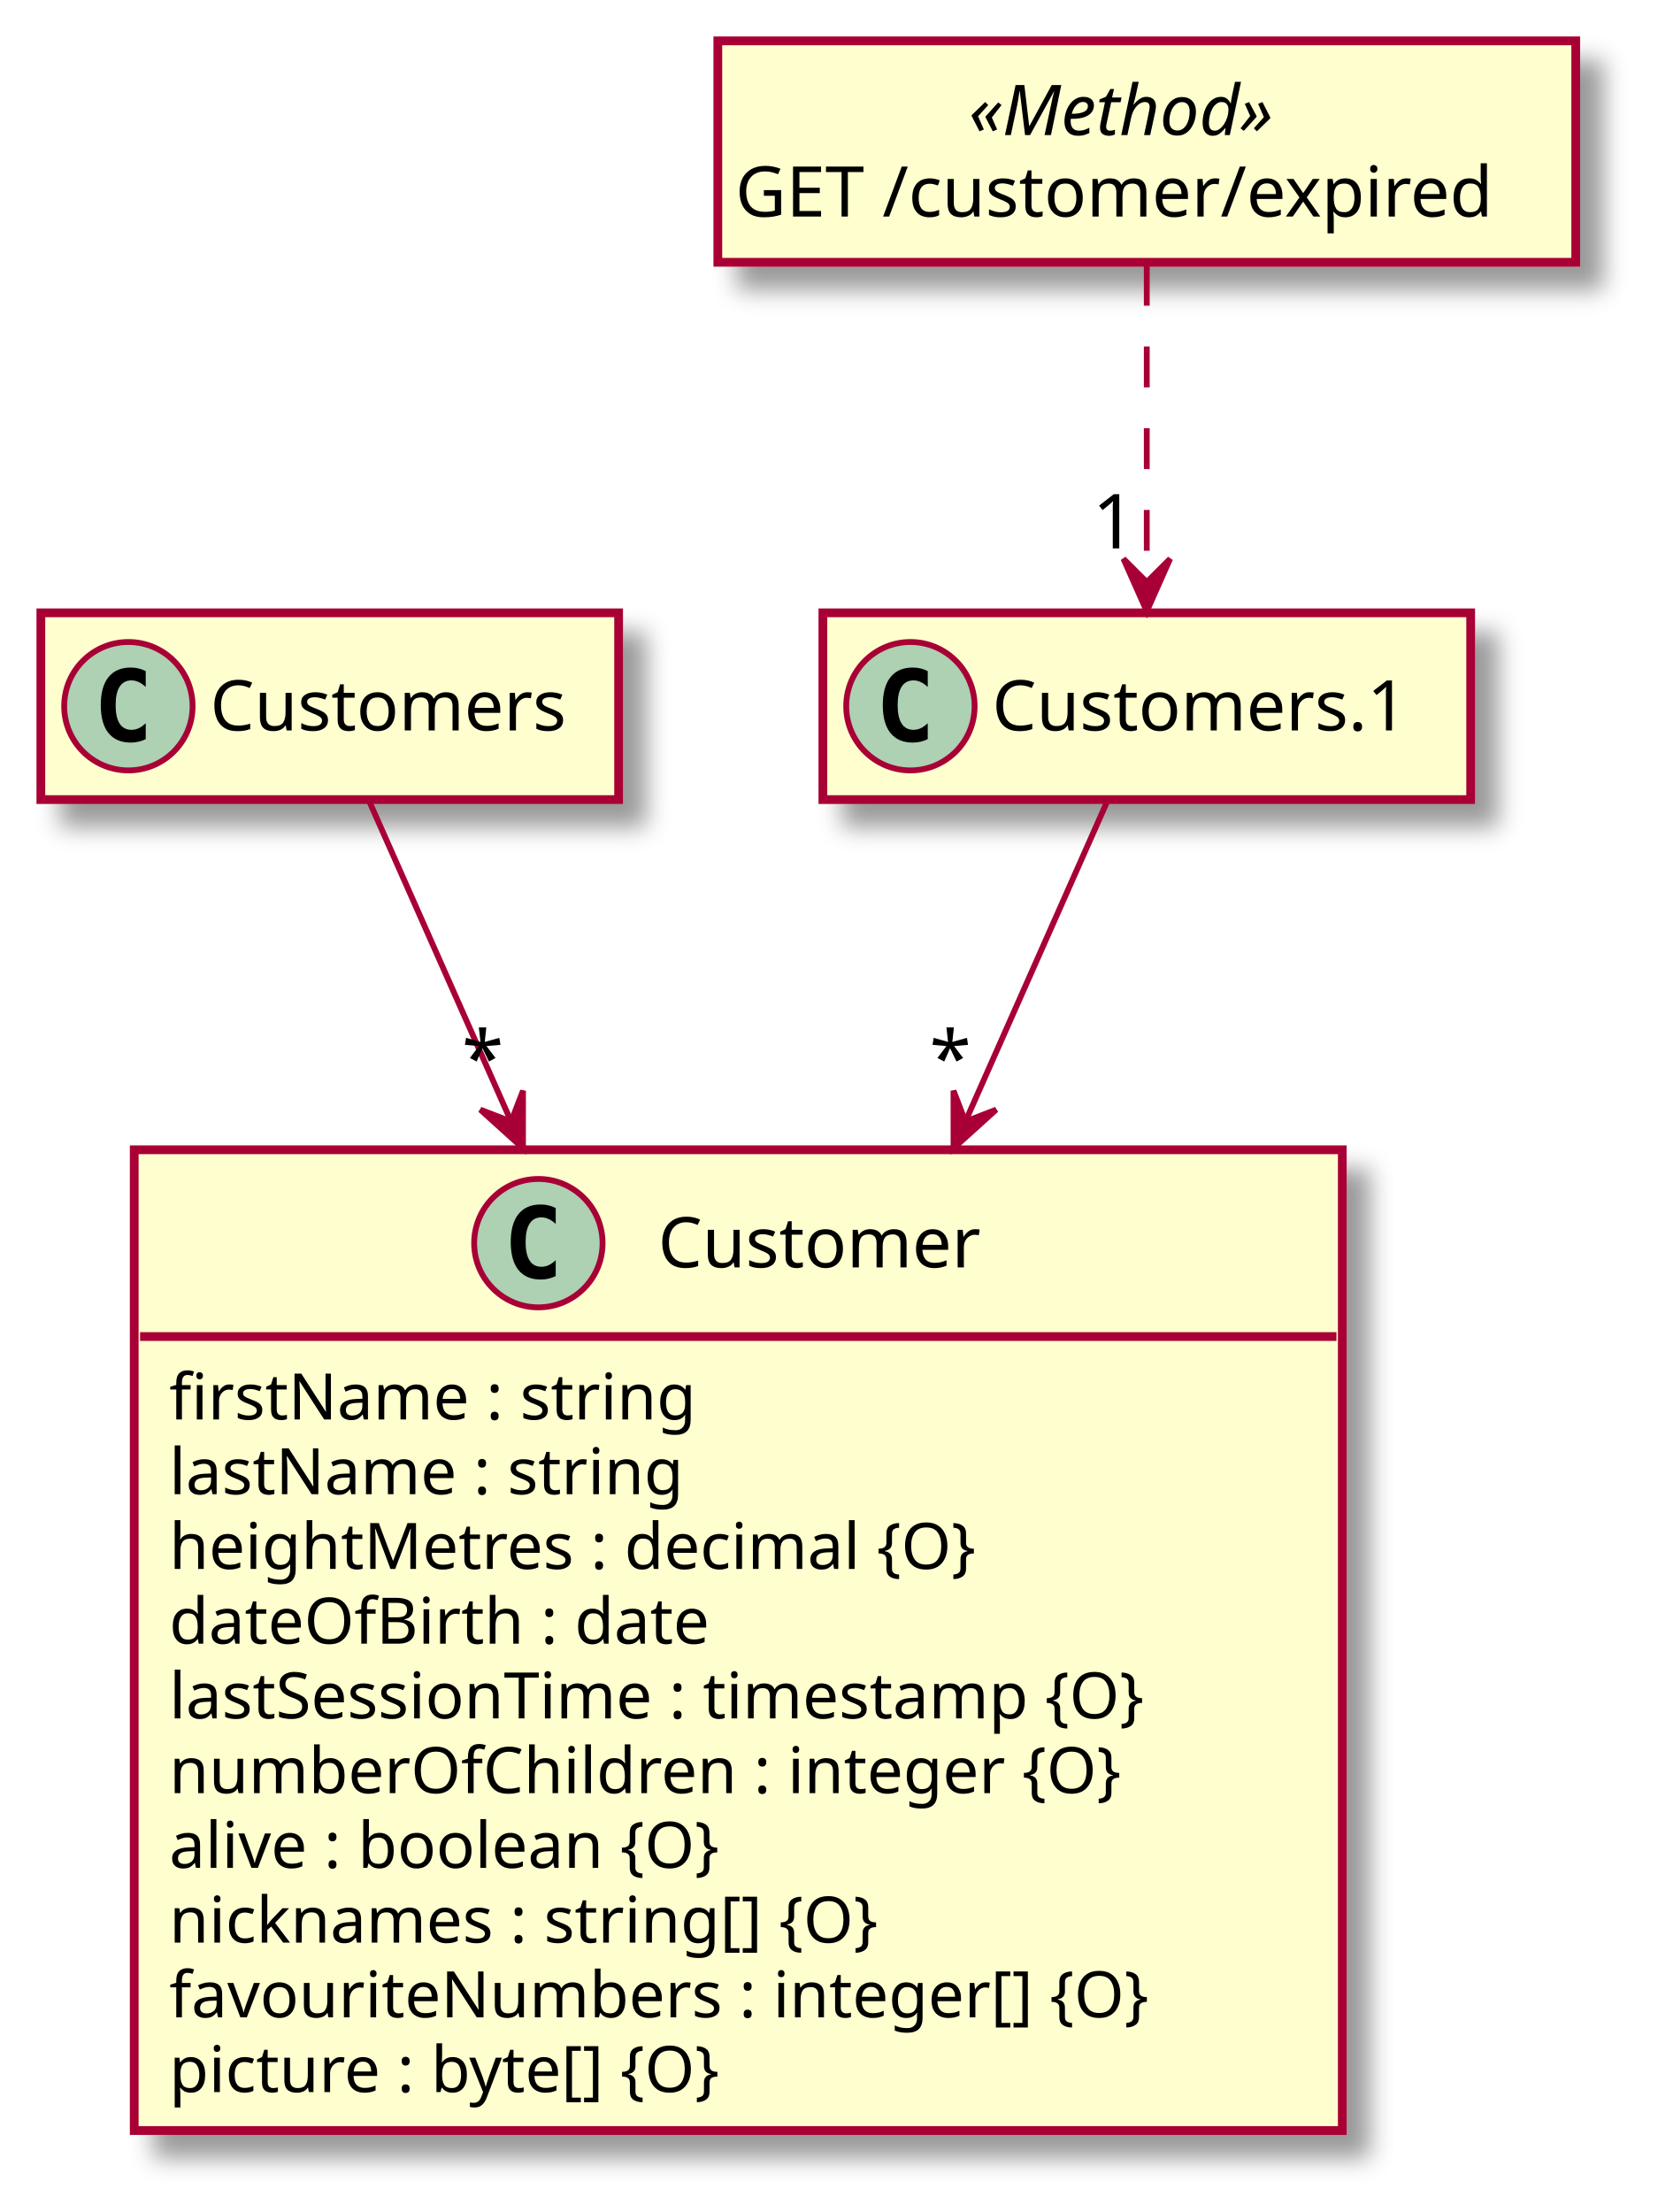
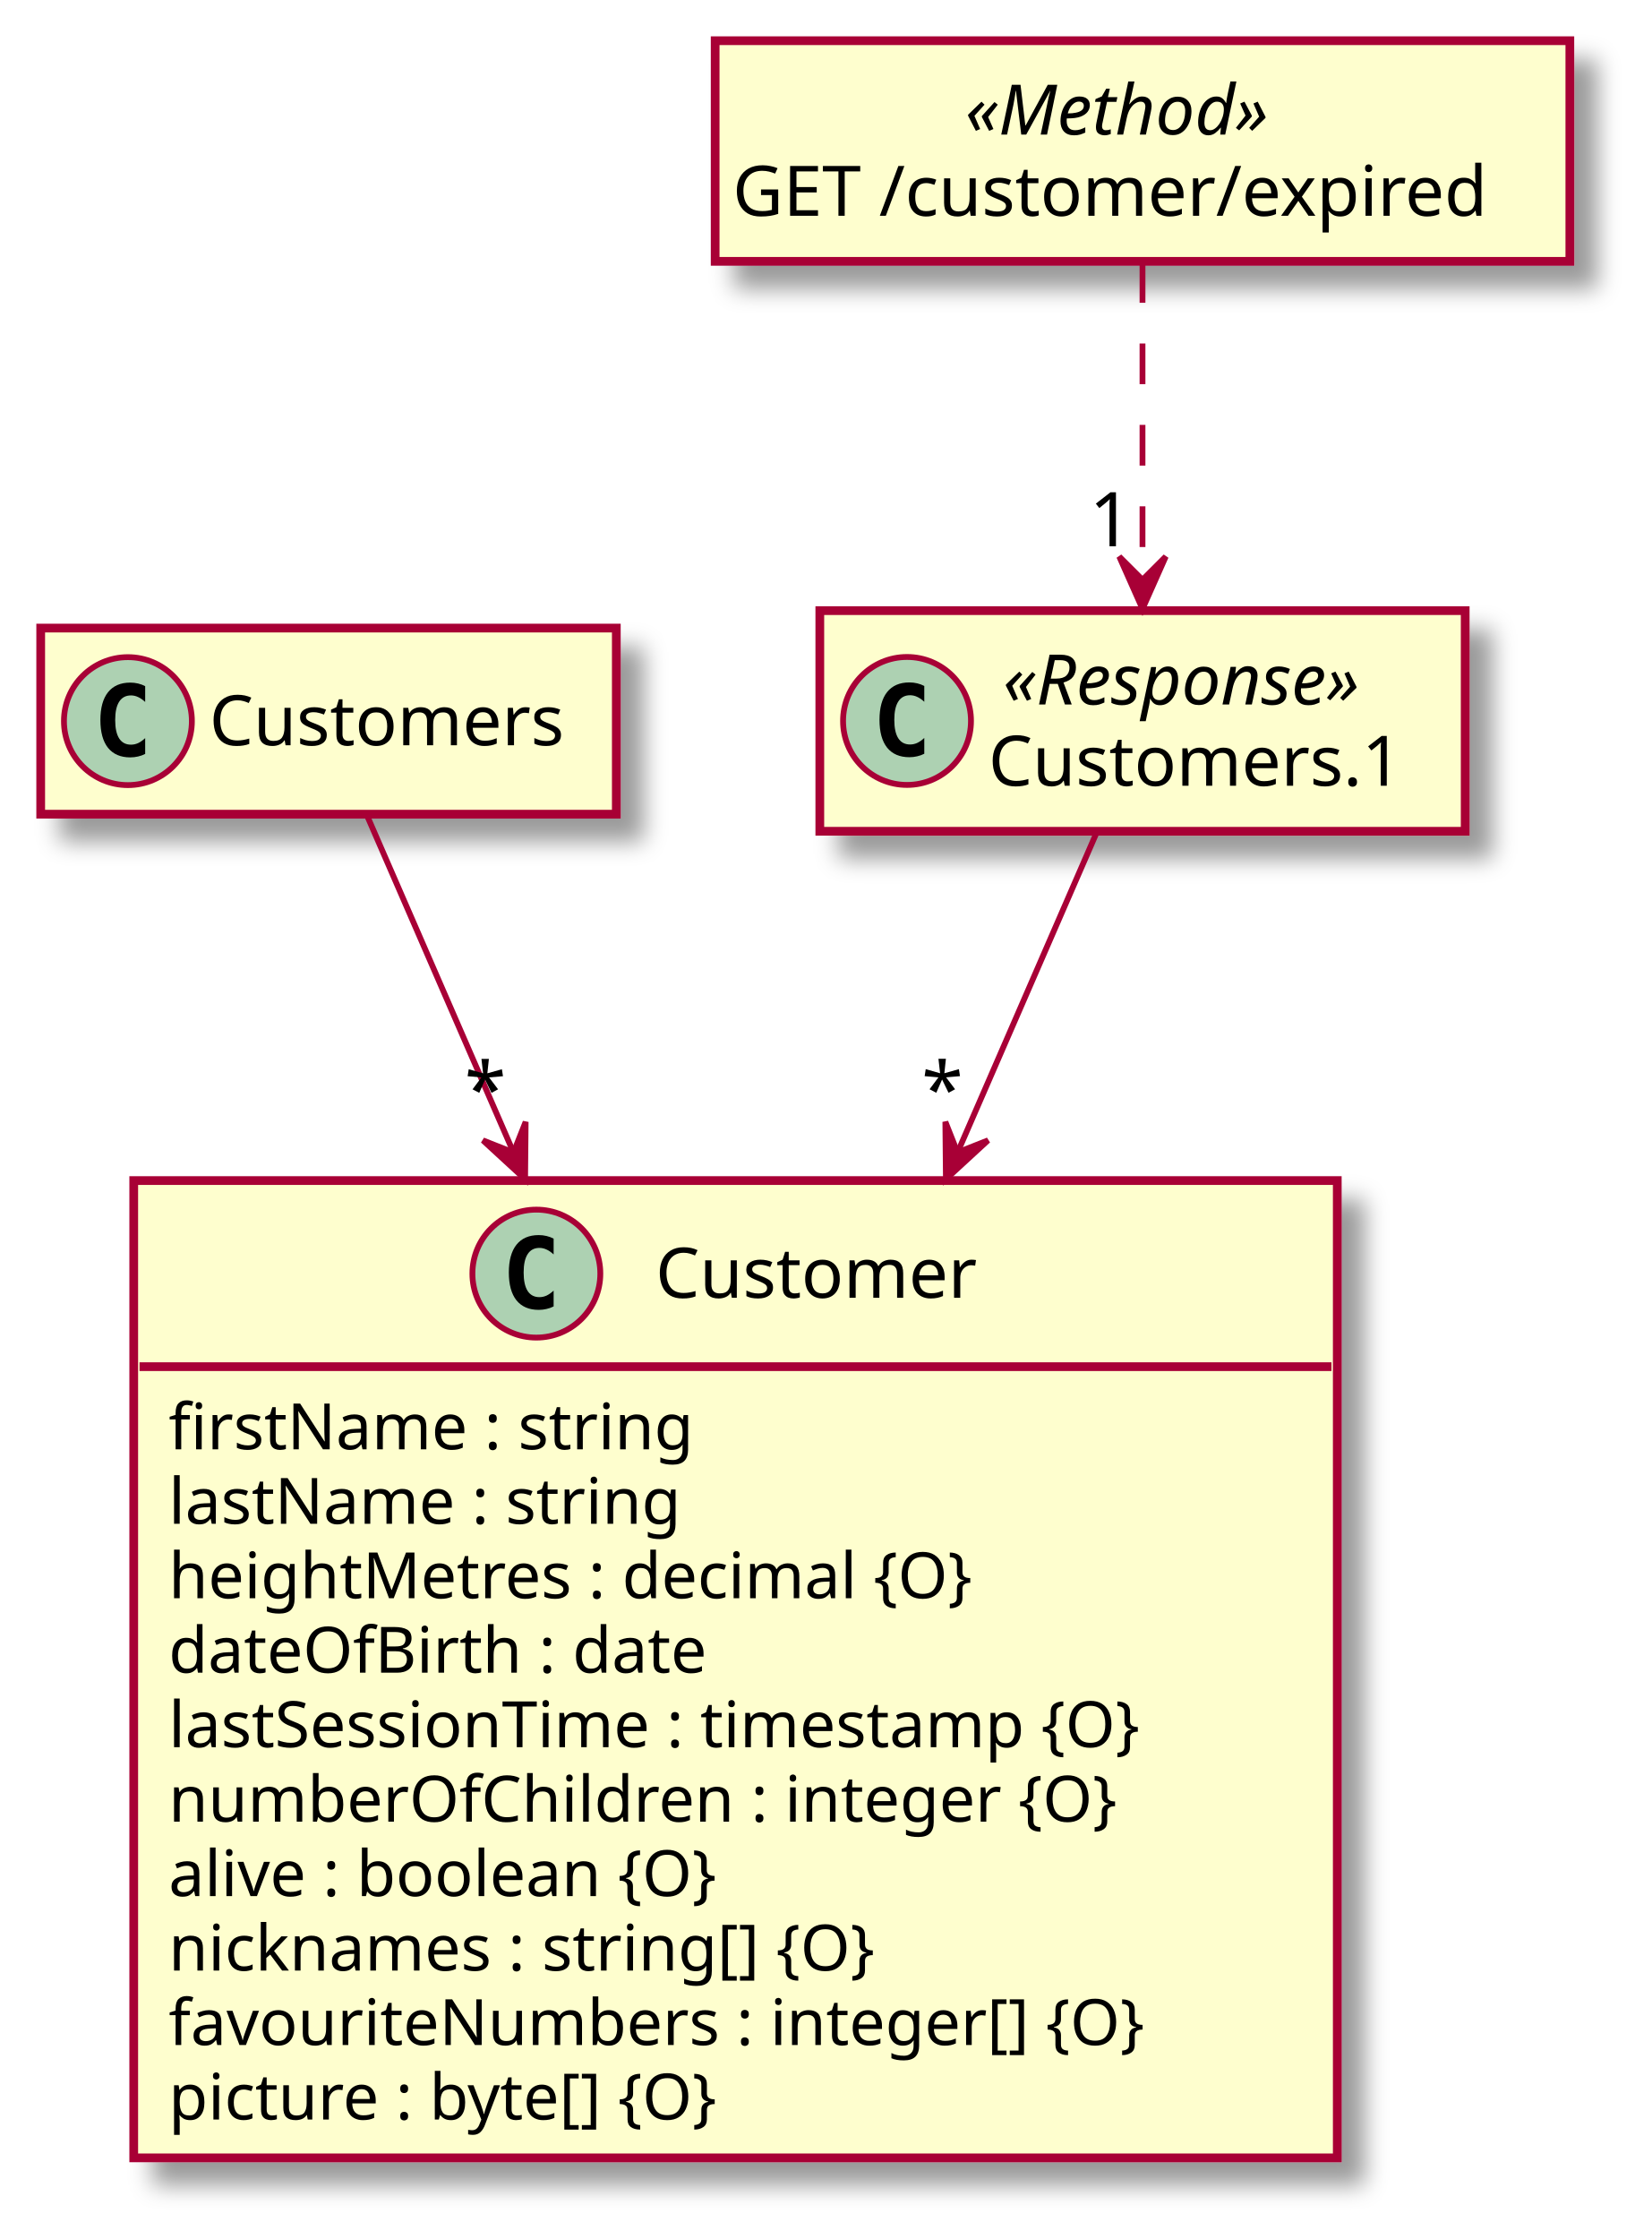
- <svg xmlns="http://www.w3.org/2000/svg" contentScriptType="application/ecmascript" contentStyleType="text/css" height="379px" preserveAspectRatio="none" style="width:284px;height:379px;" version="1.1" viewBox="0 0 284 379" width="284px" zoomAndPan="magnify">
+ <svg xmlns="http://www.w3.org/2000/svg" contentScriptType="application/ecmascript" contentStyleType="text/css" height="385px" preserveAspectRatio="none" style="width:284px;height:385px;" version="1.1" viewBox="0 0 284 385" width="284px" zoomAndPan="magnify">
  <defs>
-     <filter height="300%" id="fij2xv0ucrv2q" width="300%" x="-1" y="-1">
+     <filter height="300%" id="fi0c457bmgfzf" width="300%" x="-1" y="-1">
      <feGaussianBlur result="blurOut" stdDeviation="2.0" />
      <feColorMatrix in="blurOut" result="blurOut2" type="matrix" values="0 0 0 0 0 0 0 0 0 0 0 0 0 0 0 0 0 0 .4 0" />
      <feOffset dx="4.0" dy="4.0" in="blurOut2" result="blurOut3" />
      <feBlend in="SourceGraphic" in2="blurOut3" mode="normal" />
    </filter>
  </defs>
  <g>
-     <rect codeLine="6" fill="#FEFECE" filter="url(#fij2xv0ucrv2q)" height="32" id="Customers" style="stroke:#A80036;stroke-width:1.5;" width="99" x="7" y="105" />
-     <ellipse cx="22" cy="121" fill="#ADD1B2" rx="11" ry="11" style="stroke:#A80036;stroke-width:1.0;" />
-     <path d="M24.969,126.641 Q24.391,126.938 23.75,127.078 Q23.109,127.234 22.406,127.234 Q19.906,127.234 18.578,125.594 Q17.266,123.938 17.266,120.812 Q17.266,117.688 18.578,116.031 Q19.906,114.375 22.406,114.375 Q23.109,114.375 23.75,114.531 Q24.406,114.688 24.969,114.984 L24.969,117.703 Q24.344,117.125 23.75,116.859 Q23.156,116.578 22.531,116.578 Q21.188,116.578 20.5,117.656 Q19.812,118.719 19.812,120.812 Q19.812,122.906 20.5,123.984 Q21.188,125.047 22.531,125.047 Q23.156,125.047 23.75,124.781 Q24.344,124.5 24.969,123.922 L24.969,126.641 Z " fill="#000000" />
-     <text fill="#000000" font-family="sans-serif" font-size="12" lengthAdjust="spacing" textLength="67" x="36" y="125.154">Customers</text>
-     <rect codeLine="9" fill="#FEFECE" filter="url(#fij2xv0ucrv2q)" height="168.047" id="Customer" style="stroke:#A80036;stroke-width:1.5;" width="207" x="23" y="197" />
-     <ellipse cx="92.25" cy="213" fill="#ADD1B2" rx="11" ry="11" style="stroke:#A80036;stroke-width:1.0;" />
-     <path d="M95.219,218.641 Q94.641,218.938 94,219.078 Q93.359,219.234 92.656,219.234 Q90.156,219.234 88.828,217.594 Q87.516,215.938 87.516,212.812 Q87.516,209.688 88.828,208.031 Q90.156,206.375 92.656,206.375 Q93.359,206.375 94,206.531 Q94.656,206.688 95.219,206.984 L95.219,209.703 Q94.594,209.125 94,208.859 Q93.406,208.578 92.781,208.578 Q91.438,208.578 90.75,209.656 Q90.062,210.719 90.062,212.812 Q90.062,214.906 90.75,215.984 Q91.438,217.047 92.781,217.047 Q93.406,217.047 94,216.781 Q94.594,216.5 95.219,215.922 L95.219,218.641 Z " fill="#000000" />
-     <text fill="#000000" font-family="sans-serif" font-size="12" lengthAdjust="spacing" textLength="60" x="112.75" y="217.154">Customer</text>
-     <line style="stroke:#A80036;stroke-width:1.5;" x1="24" x2="229" y1="229" y2="229" />
-     <text fill="#000000" font-family="sans-serif" font-size="11" lengthAdjust="spacing" textLength="101" x="29" y="243.21">firstName : string</text>
-     <text fill="#000000" font-family="sans-serif" font-size="11" lengthAdjust="spacing" textLength="99" x="29" y="256.015">lastName : string</text>
-     <text fill="#000000" font-family="sans-serif" font-size="11" lengthAdjust="spacing" textLength="157" x="29" y="268.82">heightMetres : decimal {O}</text>
-     <text fill="#000000" font-family="sans-serif" font-size="11" lengthAdjust="spacing" textLength="102" x="29" y="281.625">dateOfBirth : date</text>
-     <text fill="#000000" font-family="sans-serif" font-size="11" lengthAdjust="spacing" textLength="195" x="29" y="294.429">lastSessionTime : timestamp {O}</text>
-     <text fill="#000000" font-family="sans-serif" font-size="11" lengthAdjust="spacing" textLength="183" x="29" y="307.234">numberOfChildren : integer {O}</text>
-     <text fill="#000000" font-family="sans-serif" font-size="11" lengthAdjust="spacing" textLength="110" x="29" y="320.039">alive : boolean {O}</text>
-     <text fill="#000000" font-family="sans-serif" font-size="11" lengthAdjust="spacing" textLength="141" x="29" y="332.843">nicknames : string[] {O}</text>
-     <text fill="#000000" font-family="sans-serif" font-size="11" lengthAdjust="spacing" textLength="189" x="29" y="345.648">favouriteNumbers : integer[] {O}</text>
-     <text fill="#000000" font-family="sans-serif" font-size="11" lengthAdjust="spacing" textLength="110" x="29" y="358.453">picture : byte[] {O}</text>
-     <rect codeLine="22" fill="#FEFECE" filter="url(#fij2xv0ucrv2q)" height="32" id="Customers.1" style="stroke:#A80036;stroke-width:1.5;" width="111" x="141" y="105" />
-     <ellipse cx="156" cy="121" fill="#ADD1B2" rx="11" ry="11" style="stroke:#A80036;stroke-width:1.0;" />
-     <path d="M158.969,126.641 Q158.391,126.938 157.75,127.078 Q157.109,127.234 156.406,127.234 Q153.906,127.234 152.578,125.594 Q151.266,123.938 151.266,120.812 Q151.266,117.688 152.578,116.031 Q153.906,114.375 156.406,114.375 Q157.109,114.375 157.75,114.531 Q158.406,114.688 158.969,114.984 L158.969,117.703 Q158.344,117.125 157.75,116.859 Q157.156,116.578 156.531,116.578 Q155.188,116.578 154.5,117.656 Q153.812,118.719 153.812,120.812 Q153.812,122.906 154.5,123.984 Q155.188,125.047 156.531,125.047 Q157.156,125.047 157.75,124.781 Q158.344,124.5 158.969,123.922 L158.969,126.641 Z " fill="#000000" />
-     <text fill="#000000" font-family="sans-serif" font-size="12" lengthAdjust="spacing" textLength="79" x="170" y="125.154">Customers.1</text>
-     <rect codeLine="25" fill="#FEFECE" filter="url(#fij2xv0ucrv2q)" height="37.938" id="GET /customer/expired" style="stroke:#A80036;stroke-width:1.5;" width="147" x="123" y="7" />
+     <rect codeLine="6" fill="#FEFECE" filter="url(#fi0c457bmgfzf)" height="32" id="Customers" style="stroke:#A80036;stroke-width:1.5;" width="99" x="7" y="108" />
+     <ellipse cx="22" cy="124" fill="#ADD1B2" rx="11" ry="11" style="stroke:#A80036;stroke-width:1.0;" />
+     <path d="M24.969,129.641 Q24.391,129.938 23.75,130.078 Q23.109,130.234 22.406,130.234 Q19.906,130.234 18.578,128.594 Q17.266,126.938 17.266,123.812 Q17.266,120.688 18.578,119.031 Q19.906,117.375 22.406,117.375 Q23.109,117.375 23.75,117.531 Q24.406,117.688 24.969,117.984 L24.969,120.703 Q24.344,120.125 23.75,119.859 Q23.156,119.578 22.531,119.578 Q21.188,119.578 20.5,120.656 Q19.812,121.719 19.812,123.812 Q19.812,125.906 20.5,126.984 Q21.188,128.047 22.531,128.047 Q23.156,128.047 23.75,127.781 Q24.344,127.5 24.969,126.922 L24.969,129.641 Z " fill="#000000" />
+     <text fill="#000000" font-family="sans-serif" font-size="12" lengthAdjust="spacing" textLength="67" x="36" y="128.154">Customers</text>
+     <rect codeLine="9" fill="#FEFECE" filter="url(#fi0c457bmgfzf)" height="168.047" id="Customer" style="stroke:#A80036;stroke-width:1.5;" width="207" x="23" y="203" />
+     <ellipse cx="92.25" cy="219" fill="#ADD1B2" rx="11" ry="11" style="stroke:#A80036;stroke-width:1.0;" />
+     <path d="M95.219,224.641 Q94.641,224.938 94,225.078 Q93.359,225.234 92.656,225.234 Q90.156,225.234 88.828,223.594 Q87.516,221.938 87.516,218.812 Q87.516,215.688 88.828,214.031 Q90.156,212.375 92.656,212.375 Q93.359,212.375 94,212.531 Q94.656,212.688 95.219,212.984 L95.219,215.703 Q94.594,215.125 94,214.859 Q93.406,214.578 92.781,214.578 Q91.438,214.578 90.75,215.656 Q90.062,216.719 90.062,218.812 Q90.062,220.906 90.75,221.984 Q91.438,223.047 92.781,223.047 Q93.406,223.047 94,222.781 Q94.594,222.5 95.219,221.922 L95.219,224.641 Z " fill="#000000" />
+     <text fill="#000000" font-family="sans-serif" font-size="12" lengthAdjust="spacing" textLength="60" x="112.75" y="223.154">Customer</text>
+     <line style="stroke:#A80036;stroke-width:1.5;" x1="24" x2="229" y1="235" y2="235" />
+     <text fill="#000000" font-family="sans-serif" font-size="11" lengthAdjust="spacing" textLength="101" x="29" y="249.21">firstName : string</text>
+     <text fill="#000000" font-family="sans-serif" font-size="11" lengthAdjust="spacing" textLength="99" x="29" y="262.015">lastName : string</text>
+     <text fill="#000000" font-family="sans-serif" font-size="11" lengthAdjust="spacing" textLength="157" x="29" y="274.82">heightMetres : decimal {O}</text>
+     <text fill="#000000" font-family="sans-serif" font-size="11" lengthAdjust="spacing" textLength="102" x="29" y="287.625">dateOfBirth : date</text>
+     <text fill="#000000" font-family="sans-serif" font-size="11" lengthAdjust="spacing" textLength="195" x="29" y="300.429">lastSessionTime : timestamp {O}</text>
+     <text fill="#000000" font-family="sans-serif" font-size="11" lengthAdjust="spacing" textLength="183" x="29" y="313.234">numberOfChildren : integer {O}</text>
+     <text fill="#000000" font-family="sans-serif" font-size="11" lengthAdjust="spacing" textLength="110" x="29" y="326.039">alive : boolean {O}</text>
+     <text fill="#000000" font-family="sans-serif" font-size="11" lengthAdjust="spacing" textLength="141" x="29" y="338.843">nicknames : string[] {O}</text>
+     <text fill="#000000" font-family="sans-serif" font-size="11" lengthAdjust="spacing" textLength="189" x="29" y="351.648">favouriteNumbers : integer[] {O}</text>
+     <text fill="#000000" font-family="sans-serif" font-size="11" lengthAdjust="spacing" textLength="110" x="29" y="364.453">picture : byte[] {O}</text>
+     <rect codeLine="22" fill="#FEFECE" filter="url(#fi0c457bmgfzf)" height="37.938" id="Customers.1" style="stroke:#A80036;stroke-width:1.5;" width="111" x="141" y="105" />
+     <ellipse cx="156" cy="123.969" fill="#ADD1B2" rx="11" ry="11" style="stroke:#A80036;stroke-width:1.0;" />
+     <path d="M158.969,129.609 Q158.391,129.906 157.75,130.047 Q157.109,130.203 156.406,130.203 Q153.906,130.203 152.578,128.562 Q151.266,126.906 151.266,123.781 Q151.266,120.656 152.578,119 Q153.906,117.344 156.406,117.344 Q157.109,117.344 157.75,117.5 Q158.406,117.656 158.969,117.953 L158.969,120.672 Q158.344,120.094 157.75,119.828 Q157.156,119.547 156.531,119.547 Q155.188,119.547 154.5,120.625 Q153.812,121.688 153.812,123.781 Q153.812,125.875 154.5,126.953 Q155.188,128.016 156.531,128.016 Q157.156,128.016 157.75,127.75 Q158.344,127.469 158.969,126.891 L158.969,129.609 Z " fill="#000000" />
+     <text fill="#000000" font-family="sans-serif" font-size="12" font-style="italic" lengthAdjust="spacing" textLength="74" x="172.5" y="121.139">«Response»</text>
+     <text fill="#000000" font-family="sans-serif" font-size="12" lengthAdjust="spacing" textLength="79" x="170" y="135.107">Customers.1</text>
+     <rect codeLine="25" fill="#FEFECE" filter="url(#fi0c457bmgfzf)" height="37.938" id="GET /customer/expired" style="stroke:#A80036;stroke-width:1.5;" width="147" x="123" y="7" />
    <text fill="#000000" font-family="sans-serif" font-size="12" font-style="italic" lengthAdjust="spacing" textLength="61" x="166" y="23.139">«Method»</text>
    <text fill="#000000" font-family="sans-serif" font-size="12" lengthAdjust="spacing" textLength="141" x="126" y="37.107">GET /customer/expired</text>
-     <path codeLine="28" d="M63.21,137.15 C69.07,150.36 78.07,170.69 87.47,191.91 " fill="none" id="Customers-to-Customer" style="stroke:#A80036;stroke-width:1.0;" />
-     <polygon fill="#A80036" points="89.61,196.73,89.616,186.881,87.582,192.16,82.303,190.126,89.61,196.73" style="stroke:#A80036;stroke-width:1.0;" />
-     <text fill="#000000" font-family="sans-serif" font-size="13" lengthAdjust="spacing" textLength="7" x="79.139" y="185.914">*</text>
-     <path codeLine="30" d="M189.79,137.15 C183.93,150.36 174.93,170.69 165.53,191.91 " fill="none" id="Customers.1-to-Customer" style="stroke:#A80036;stroke-width:1.0;" />
-     <polygon fill="#A80036" points="163.39,196.73,170.697,190.126,165.418,192.16,163.384,186.881,163.39,196.73" style="stroke:#A80036;stroke-width:1.0;" />
-     <text fill="#000000" font-family="sans-serif" font-size="13" lengthAdjust="spacing" textLength="7" x="159.26" y="185.914">*</text>
-     <path codeLine="32" d="M196.5,45.37 C196.5,60.97 196.5,83.34 196.5,99.51 " fill="none" id="GET /customer/expired-to-Customers.1" style="stroke:#A80036;stroke-width:1.0;stroke-dasharray:7.0,7.0;" />
-     <polygon fill="#A80036" points="196.5,104.74,200.5,95.74,196.5,99.74,192.5,95.74,196.5,104.74" style="stroke:#A80036;stroke-width:1.0;" />
-     <text fill="#000000" font-family="sans-serif" font-size="13" lengthAdjust="spacing" textLength="8" x="187.175" y="93.958">1</text>
+     <path codeLine="28" d="M63.09,140.15 C69.09,153.96 78.49,175.57 88.23,197.97 " fill="none" id="Customers-to-Customer" style="stroke:#A80036;stroke-width:1.0;" />
+     <polygon fill="#A80036" points="90.31,202.76,90.404,192.912,88.323,198.172,83.063,196.09,90.31,202.76" style="stroke:#A80036;stroke-width:1.0;" />
+     <text fill="#000000" font-family="sans-serif" font-size="13" lengthAdjust="spacing" textLength="7" x="79.899" y="191.947">*</text>
+     <path codeLine="30" d="M188.61,143.16 C182.59,156.99 173.82,177.17 164.76,198.01 " fill="none" id="Customers.1-to-Customer" style="stroke:#A80036;stroke-width:1.0;" />
+     <polygon fill="#A80036" points="162.69,202.75,169.937,196.081,164.677,198.162,162.596,192.902,162.69,202.75" style="stroke:#A80036;stroke-width:1.0;" />
+     <text fill="#000000" font-family="sans-serif" font-size="13" lengthAdjust="spacing" textLength="7" x="158.499" y="191.936">*</text>
+     <path codeLine="32" d="M196.5,45.06 C196.5,60.51 196.5,82.86 196.5,99.67 " fill="none" id="GET /customer/expired-to-Customers.1" style="stroke:#A80036;stroke-width:1.0;stroke-dasharray:7.0,7.0;" />
+     <polygon fill="#A80036" points="196.5,104.7,200.5,95.7,196.5,99.7,192.5,95.7,196.5,104.7" style="stroke:#A80036;stroke-width:1.0;" />
+     <text fill="#000000" font-family="sans-serif" font-size="13" lengthAdjust="spacing" textLength="8" x="187.325" y="93.923">1</text>
  </g>
</svg>
